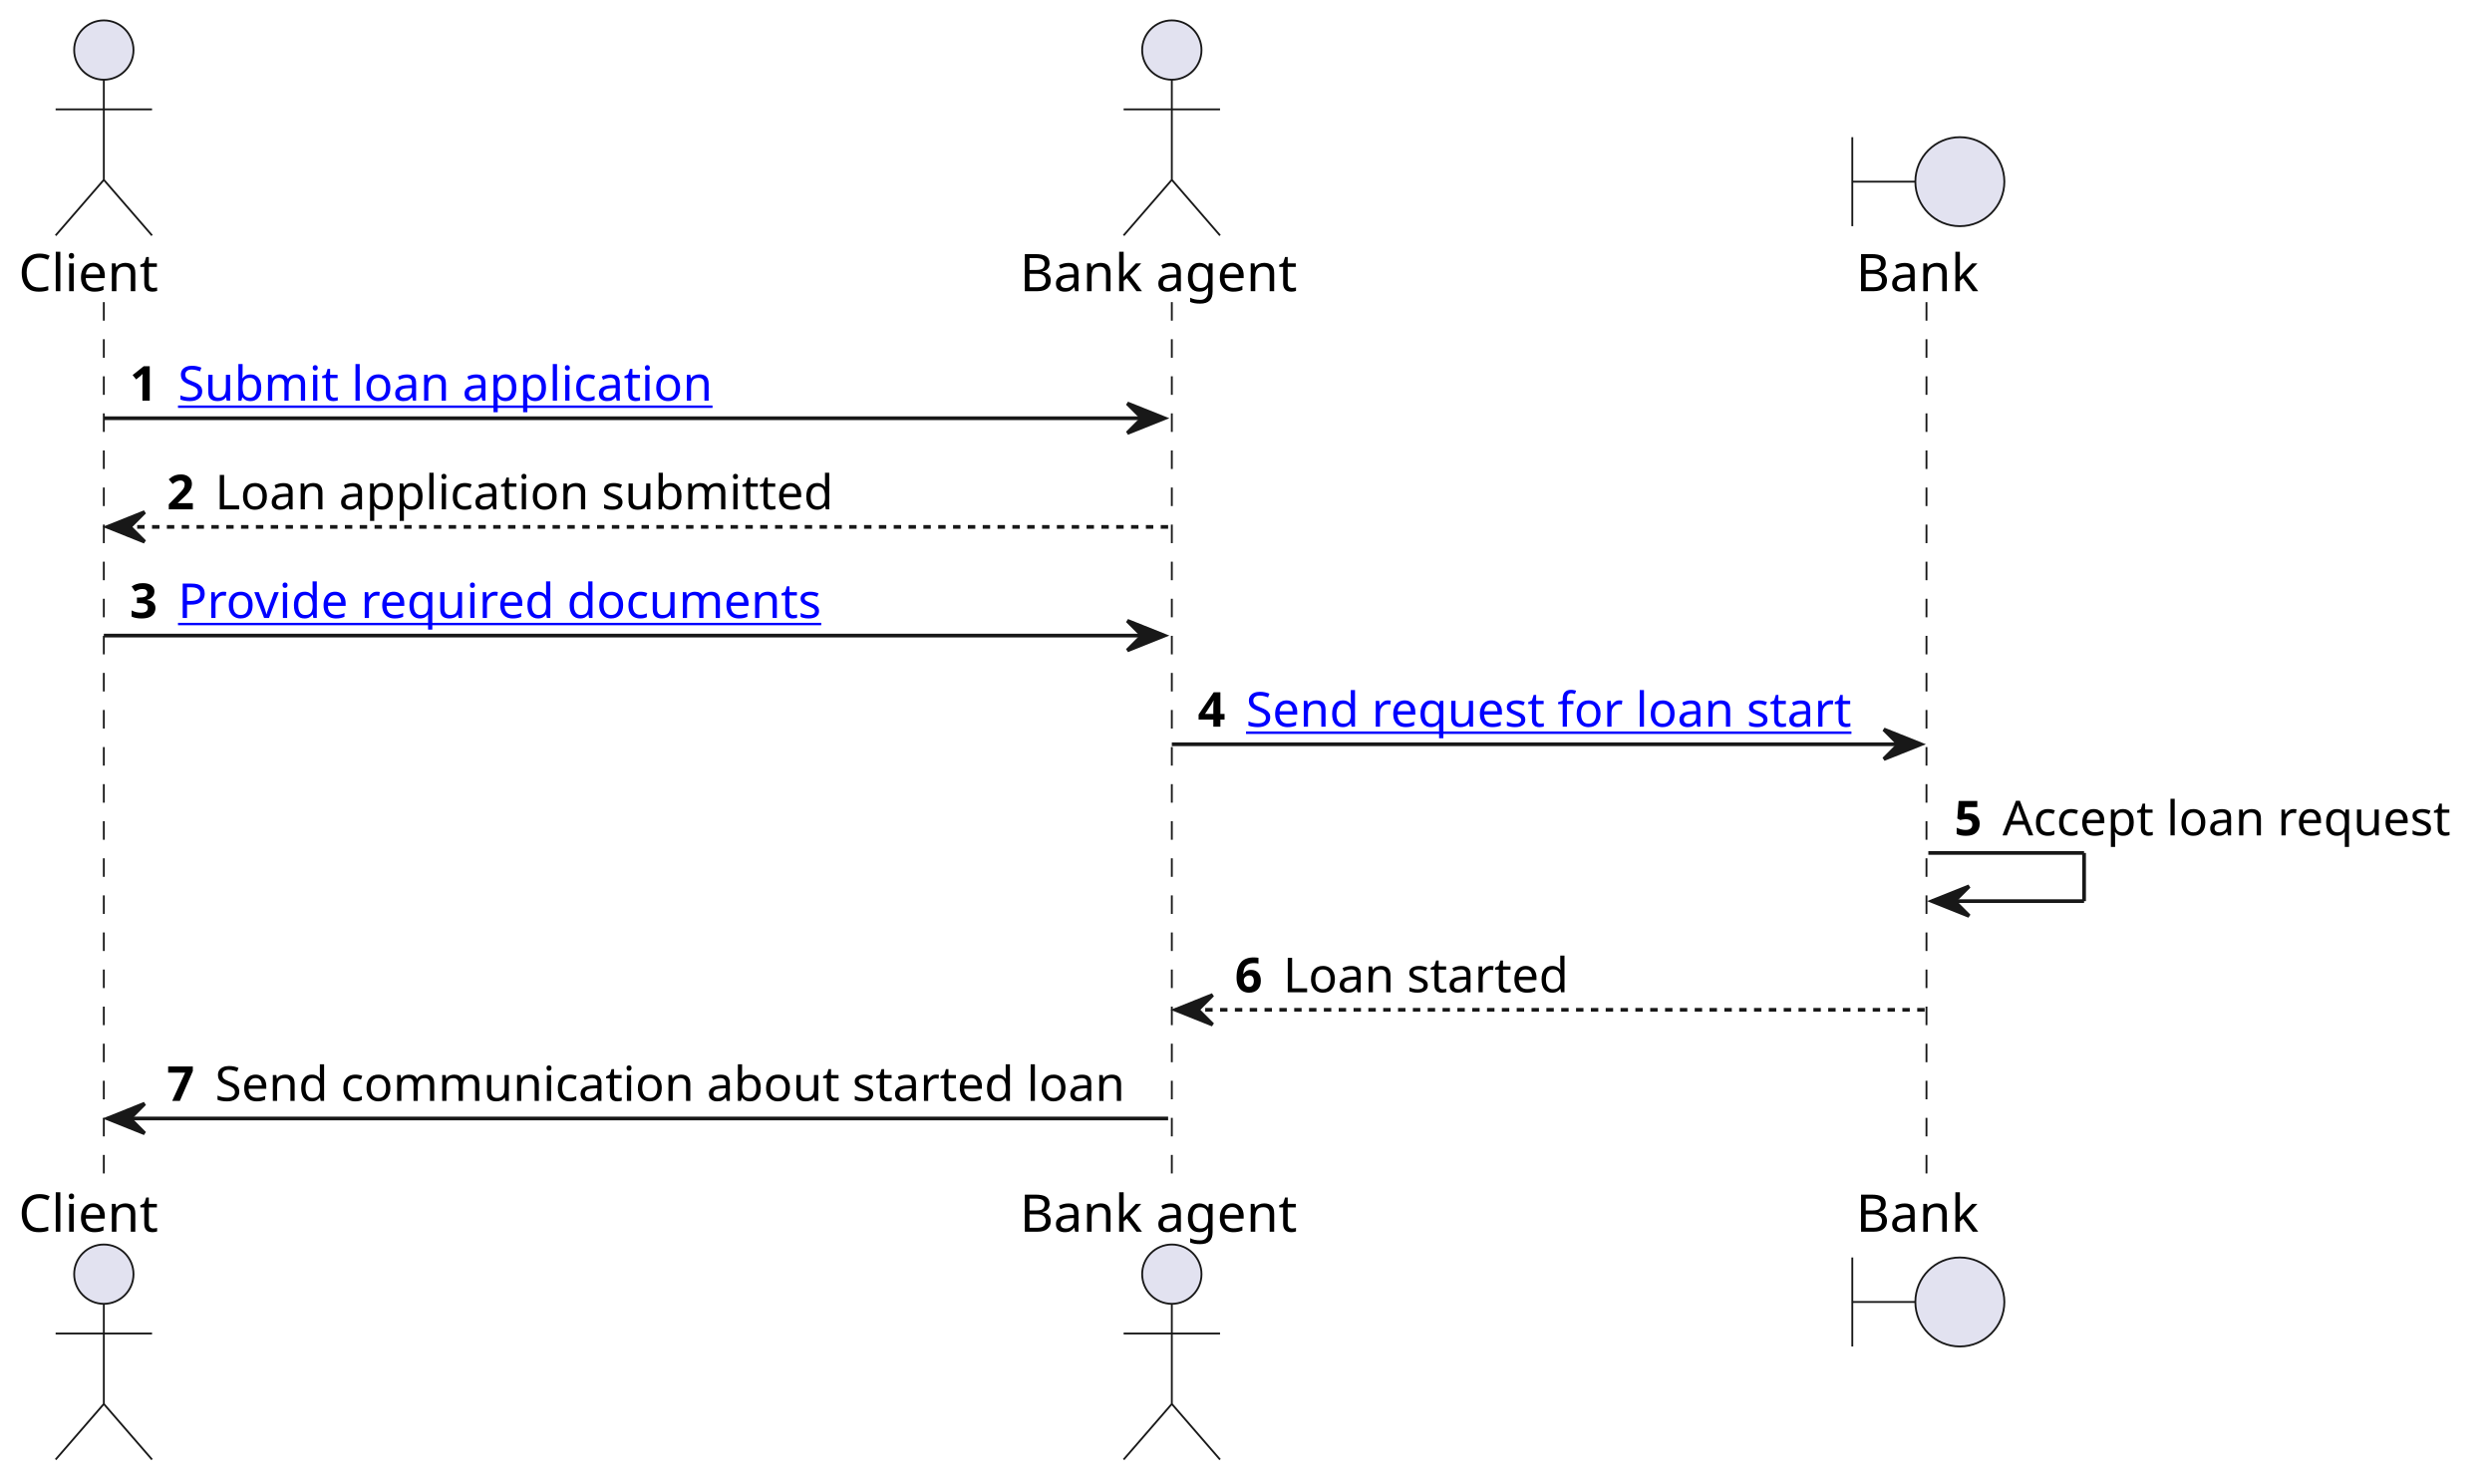
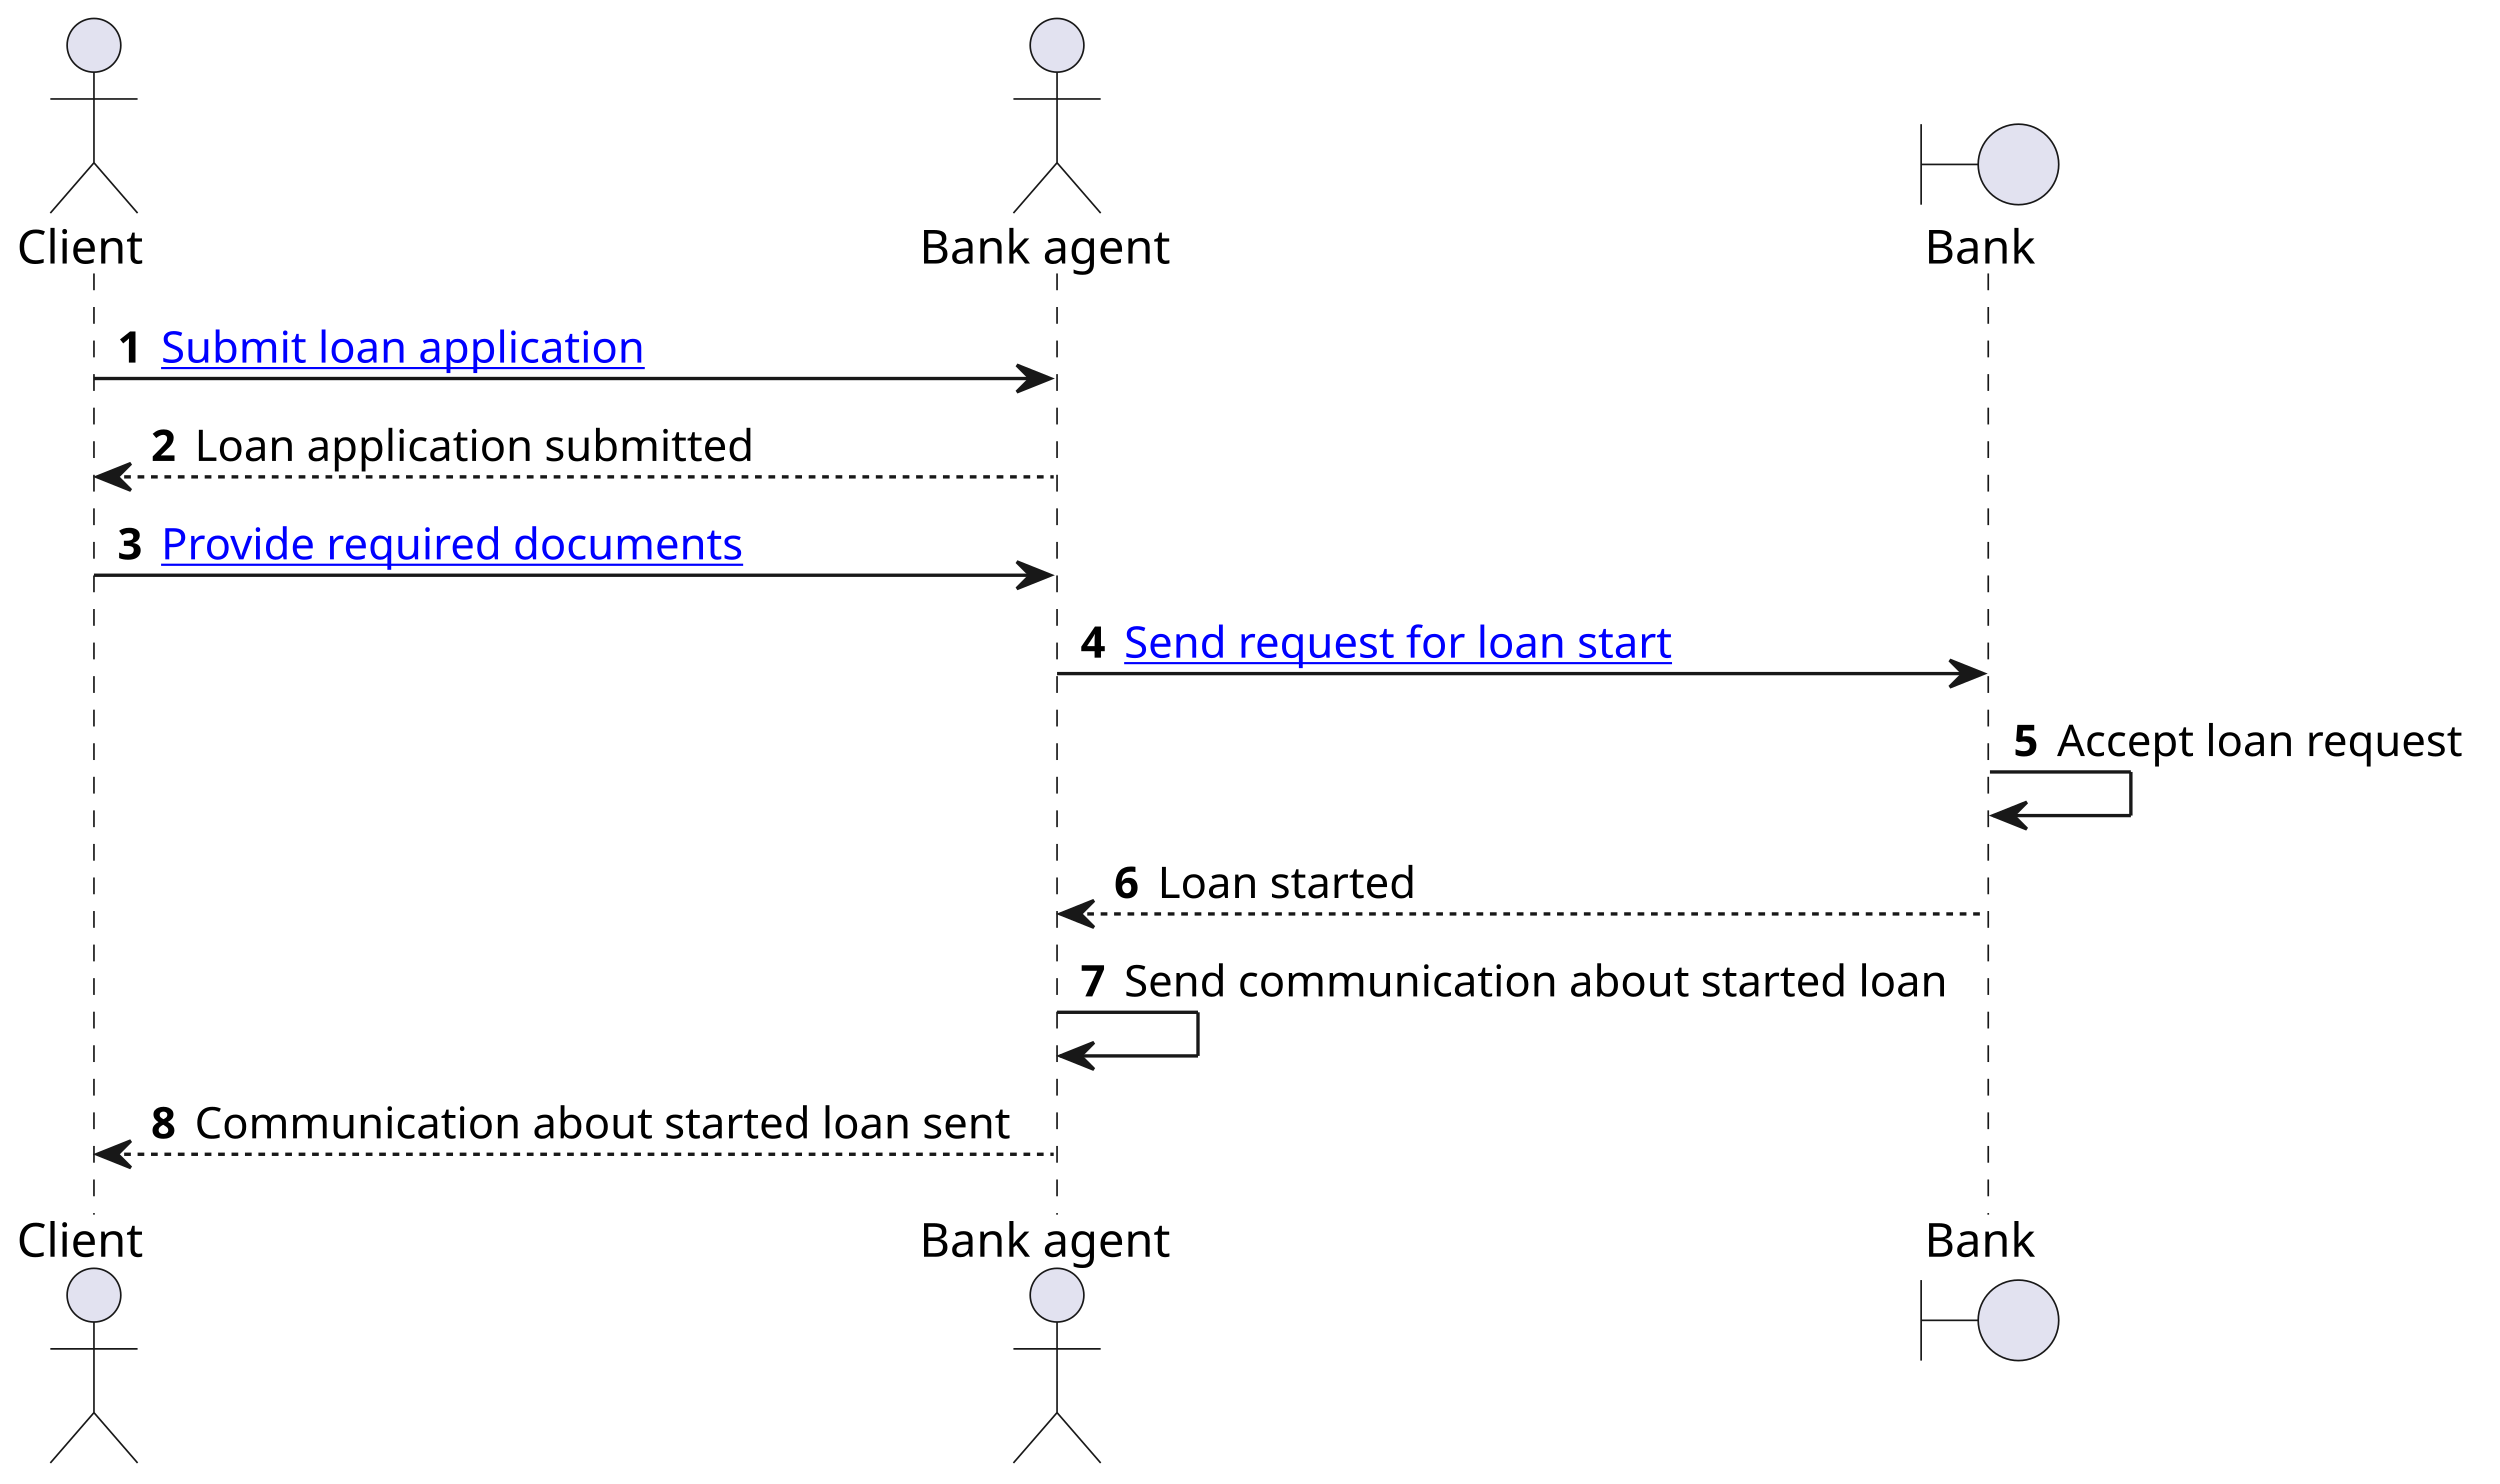
- <svg xmlns="http://www.w3.org/2000/svg" xmlns:xlink="http://www.w3.org/1999/xlink" contentStyleType="text/css" height="400px" preserveAspectRatio="none" style="width:672px;height:400px;background:#FFFFFF;" version="1.1" viewBox="0 0 672 400" width="672px" zoomAndPan="magnify">
+ <svg xmlns="http://www.w3.org/2000/svg" xmlns:xlink="http://www.w3.org/1999/xlink" contentStyleType="text/css" height="442px" preserveAspectRatio="none" style="width:745px;height:442px;background:#FFFFFF;" version="1.1" viewBox="0 0 745 442" width="745px" zoomAndPan="magnify">
  <defs />
  <g>
-     <line style="stroke:#181818;stroke-width:0.5;stroke-dasharray:5.0,5.0;" x1="28" x2="28" y1="81.488" y2="319.662" />
-     <line style="stroke:#181818;stroke-width:0.5;stroke-dasharray:5.0,5.0;" x1="316" x2="316" y1="81.488" y2="319.662" />
-     <line style="stroke:#181818;stroke-width:0.5;stroke-dasharray:5.0,5.0;" x1="519.5" x2="519.5" y1="81.488" y2="319.662" />
+     <line style="stroke:#181818;stroke-width:0.5;stroke-dasharray:5.0,5.0;" x1="28" x2="28" y1="81.488" y2="361.973" />
+     <line style="stroke:#181818;stroke-width:0.5;stroke-dasharray:5.0,5.0;" x1="315" x2="315" y1="81.488" y2="361.973" />
+     <line style="stroke:#181818;stroke-width:0.5;stroke-dasharray:5.0,5.0;" x1="592.5" x2="592.5" y1="81.488" y2="361.973" />
    <text fill="#000000" font-family="sans-serif" font-size="14" lengthAdjust="spacing" textLength="40" x="5" y="78.535">Client</text>
    <ellipse cx="28" cy="13.5" fill="#E2E2F0" rx="8" ry="8" style="stroke:#181818;stroke-width:0.5;" />
    <path d="M28,21.5 L28,48.5 M15,29.5 L41,29.5 M28,48.5 L15,63.5 M28,48.5 L41,63.5 " fill="none" style="stroke:#181818;stroke-width:0.5;" />
-     <text fill="#000000" font-family="sans-serif" font-size="14" lengthAdjust="spacing" textLength="40" x="5" y="332.197">Client</text>
-     <ellipse cx="28" cy="343.65" fill="#E2E2F0" rx="8" ry="8" style="stroke:#181818;stroke-width:0.5;" />
-     <path d="M28,351.65 L28,378.65 M15,359.65 L41,359.65 M28,378.65 L15,393.65 M28,378.65 L41,393.65 " fill="none" style="stroke:#181818;stroke-width:0.5;" />
-     <text fill="#000000" font-family="sans-serif" font-size="14" lengthAdjust="spacing" textLength="76" x="275" y="78.535">Bank agent</text>
-     <ellipse cx="316" cy="13.5" fill="#E2E2F0" rx="8" ry="8" style="stroke:#181818;stroke-width:0.5;" />
-     <path d="M316,21.5 L316,48.5 M303,29.5 L329,29.5 M316,48.5 L303,63.5 M316,48.5 L329,63.5 " fill="none" style="stroke:#181818;stroke-width:0.5;" />
-     <text fill="#000000" font-family="sans-serif" font-size="14" lengthAdjust="spacing" textLength="76" x="275" y="332.197">Bank agent</text>
-     <ellipse cx="316" cy="343.65" fill="#E2E2F0" rx="8" ry="8" style="stroke:#181818;stroke-width:0.5;" />
-     <path d="M316,351.65 L316,378.65 M303,359.65 L329,359.65 M316,378.65 L303,393.65 M316,378.65 L329,393.65 " fill="none" style="stroke:#181818;stroke-width:0.5;" />
-     <text fill="#000000" font-family="sans-serif" font-size="14" lengthAdjust="spacing" textLength="33" x="500.5" y="78.535">Bank</text>
-     <path d="M499.5,37 L499.5,61 M499.5,49 L516.5,49 " fill="none" style="stroke:#181818;stroke-width:0.5;" />
-     <ellipse cx="528.5" cy="49" fill="#E2E2F0" rx="12" ry="12" style="stroke:#181818;stroke-width:0.5;" />
-     <text fill="#000000" font-family="sans-serif" font-size="14" lengthAdjust="spacing" textLength="33" x="500.5" y="332.197">Bank</text>
-     <path d="M499.5,339.15 L499.5,363.15 M499.5,351.15 L516.5,351.15 " fill="none" style="stroke:#181818;stroke-width:0.5;" />
-     <ellipse cx="528.5" cy="351.15" fill="#E2E2F0" rx="12" ry="12" style="stroke:#181818;stroke-width:0.5;" />
-     <polygon fill="#181818" points="304,108.799,314,112.799,304,116.799,308,112.799" style="stroke:#181818;stroke-width:1.0;" />
-     <line style="stroke:#181818;stroke-width:1.0;" x1="28" x2="310" y1="112.799" y2="112.799" />
+     <text fill="#000000" font-family="sans-serif" font-size="14" lengthAdjust="spacing" textLength="40" x="5" y="374.508">Client</text>
+     <ellipse cx="28" cy="385.961" fill="#E2E2F0" rx="8" ry="8" style="stroke:#181818;stroke-width:0.5;" />
+     <path d="M28,393.961 L28,420.961 M15,401.961 L41,401.961 M28,420.961 L15,435.961 M28,420.961 L41,435.961 " fill="none" style="stroke:#181818;stroke-width:0.5;" />
+     <text fill="#000000" font-family="sans-serif" font-size="14" lengthAdjust="spacing" textLength="76" x="274" y="78.535">Bank agent</text>
+     <ellipse cx="315" cy="13.5" fill="#E2E2F0" rx="8" ry="8" style="stroke:#181818;stroke-width:0.5;" />
+     <path d="M315,21.5 L315,48.5 M302,29.5 L328,29.5 M315,48.5 L302,63.5 M315,48.5 L328,63.5 " fill="none" style="stroke:#181818;stroke-width:0.5;" />
+     <text fill="#000000" font-family="sans-serif" font-size="14" lengthAdjust="spacing" textLength="76" x="274" y="374.508">Bank agent</text>
+     <ellipse cx="315" cy="385.961" fill="#E2E2F0" rx="8" ry="8" style="stroke:#181818;stroke-width:0.5;" />
+     <path d="M315,393.961 L315,420.961 M302,401.961 L328,401.961 M315,420.961 L302,435.961 M315,420.961 L328,435.961 " fill="none" style="stroke:#181818;stroke-width:0.5;" />
+     <text fill="#000000" font-family="sans-serif" font-size="14" lengthAdjust="spacing" textLength="33" x="573.5" y="78.535">Bank</text>
+     <path d="M572.5,37 L572.5,61 M572.5,49 L589.5,49 " fill="none" style="stroke:#181818;stroke-width:0.5;" />
+     <ellipse cx="601.5" cy="49" fill="#E2E2F0" rx="12" ry="12" style="stroke:#181818;stroke-width:0.5;" />
+     <text fill="#000000" font-family="sans-serif" font-size="14" lengthAdjust="spacing" textLength="33" x="573.5" y="374.508">Bank</text>
+     <path d="M572.5,381.461 L572.5,405.461 M572.5,393.461 L589.5,393.461 " fill="none" style="stroke:#181818;stroke-width:0.5;" />
+     <ellipse cx="601.5" cy="393.461" fill="#E2E2F0" rx="12" ry="12" style="stroke:#181818;stroke-width:0.5;" />
+     <polygon fill="#181818" points="303,108.799,313,112.799,303,116.799,307,112.799" style="stroke:#181818;stroke-width:1.0;" />
+     <line style="stroke:#181818;stroke-width:1.0;" x1="28" x2="309" y1="112.799" y2="112.799" />
    <text fill="#000000" font-family="sans-serif" font-size="13" font-weight="bold" lengthAdjust="spacing" textLength="9" x="35" y="108.057">1</text>
    <a href="https://github.com/PawelJaworski/ddd-loan-application/blob/main/src/main/java/pl/javorek/ddd/service/applicationforloan/application/command/ApplicationForALoanCmdFacade.java" target="_top" title="https://github.com/PawelJaworski/ddd-loan-application/blob/main/src/main/java/pl/javorek/ddd/service/applicationforloan/application/command/ApplicationForALoanCmdFacade.java" xlink:actuate="onRequest" xlink:href="https://github.com/PawelJaworski/ddd-loan-application/blob/main/src/main/java/pl/javorek/ddd/service/applicationforloan/application/command/ApplicationForALoanCmdFacade.java" xlink:show="new" xlink:title="https://github.com/PawelJaworski/ddd-loan-application/blob/main/src/main/java/pl/javorek/ddd/service/applicationforloan/application/command/ApplicationForALoanCmdFacade.java" xlink:type="simple">
      <text fill="#0000FF" font-family="sans-serif" font-size="13" lengthAdjust="spacing" text-decoration="underline" textLength="149" x="48" y="108.057">Submit loan application</text>
    </a>
    <polygon fill="#181818" points="39,138.109,29,142.109,39,146.109,35,142.109" style="stroke:#181818;stroke-width:1.0;" />
-     <line style="stroke:#181818;stroke-width:1.0;stroke-dasharray:2.0,2.0;" x1="33" x2="315" y1="142.109" y2="142.109" />
+     <line style="stroke:#181818;stroke-width:1.0;stroke-dasharray:2.0,2.0;" x1="33" x2="314" y1="142.109" y2="142.109" />
    <text fill="#000000" font-family="sans-serif" font-size="13" font-weight="bold" lengthAdjust="spacing" textLength="9" x="45" y="137.367">2</text>
    <text fill="#000000" font-family="sans-serif" font-size="13" lengthAdjust="spacing" textLength="172" x="58" y="137.367">Loan application submitted</text>
-     <polygon fill="#181818" points="304,167.42,314,171.42,304,175.42,308,171.42" style="stroke:#181818;stroke-width:1.0;" />
-     <line style="stroke:#181818;stroke-width:1.0;" x1="28" x2="310" y1="171.42" y2="171.42" />
+     <polygon fill="#181818" points="303,167.42,313,171.42,303,175.42,307,171.42" style="stroke:#181818;stroke-width:1.0;" />
+     <line style="stroke:#181818;stroke-width:1.0;" x1="28" x2="309" y1="171.42" y2="171.42" />
    <text fill="#000000" font-family="sans-serif" font-size="13" font-weight="bold" lengthAdjust="spacing" textLength="9" x="35" y="166.678">3</text>
    <a href="https://github.com/PawelJaworski/ddd-loan-application/blob/main/src/main/java/pl/javorek/ddd/service/applicationforloan/application/command/ApplicationForALoanCmdFacade.java" target="_top" title="https://github.com/PawelJaworski/ddd-loan-application/blob/main/src/main/java/pl/javorek/ddd/service/applicationforloan/application/command/ApplicationForALoanCmdFacade.java" xlink:actuate="onRequest" xlink:href="https://github.com/PawelJaworski/ddd-loan-application/blob/main/src/main/java/pl/javorek/ddd/service/applicationforloan/application/command/ApplicationForALoanCmdFacade.java" xlink:show="new" xlink:title="https://github.com/PawelJaworski/ddd-loan-application/blob/main/src/main/java/pl/javorek/ddd/service/applicationforloan/application/command/ApplicationForALoanCmdFacade.java" xlink:type="simple">
      <text fill="#0000FF" font-family="sans-serif" font-size="13" lengthAdjust="spacing" text-decoration="underline" textLength="176" x="48" y="166.678">Provide required documents</text>
    </a>
-     <polygon fill="#181818" points="508,196.731,518,200.731,508,204.731,512,200.731" style="stroke:#181818;stroke-width:1.0;" />
-     <line style="stroke:#181818;stroke-width:1.0;" x1="316" x2="514" y1="200.731" y2="200.731" />
-     <text fill="#000000" font-family="sans-serif" font-size="13" font-weight="bold" lengthAdjust="spacing" textLength="9" x="323" y="195.988">4</text>
+     <polygon fill="#181818" points="581,196.731,591,200.731,581,204.731,585,200.731" style="stroke:#181818;stroke-width:1.0;" />
+     <line style="stroke:#181818;stroke-width:1.0;" x1="315" x2="587" y1="200.731" y2="200.731" />
+     <text fill="#000000" font-family="sans-serif" font-size="13" font-weight="bold" lengthAdjust="spacing" textLength="9" x="322" y="195.988">4</text>
    <a href="https://github.com/PawelJaworski/ddd-loan-application/blob/main/src/main/java/pl/javorek/ddd/service/applicationforloan/application/command/ApplicationForALoanCmdFacade.java" target="_top" title="https://github.com/PawelJaworski/ddd-loan-application/blob/main/src/main/java/pl/javorek/ddd/service/applicationforloan/application/command/ApplicationForALoanCmdFacade.java" xlink:actuate="onRequest" xlink:href="https://github.com/PawelJaworski/ddd-loan-application/blob/main/src/main/java/pl/javorek/ddd/service/applicationforloan/application/command/ApplicationForALoanCmdFacade.java" xlink:show="new" xlink:title="https://github.com/PawelJaworski/ddd-loan-application/blob/main/src/main/java/pl/javorek/ddd/service/applicationforloan/application/command/ApplicationForALoanCmdFacade.java" xlink:type="simple">
-       <text fill="#0000FF" font-family="sans-serif" font-size="13" lengthAdjust="spacing" text-decoration="underline" textLength="167" x="336" y="195.988">Send request for loan start</text>
+       <text fill="#0000FF" font-family="sans-serif" font-size="13" lengthAdjust="spacing" text-decoration="underline" textLength="167" x="335" y="195.988">Send request for loan start</text>
    </a>
-     <line style="stroke:#181818;stroke-width:1.0;" x1="520" x2="562" y1="230.041" y2="230.041" />
-     <line style="stroke:#181818;stroke-width:1.0;" x1="562" x2="562" y1="230.041" y2="243.041" />
-     <line style="stroke:#181818;stroke-width:1.0;" x1="521" x2="562" y1="243.041" y2="243.041" />
-     <polygon fill="#181818" points="531,239.041,521,243.041,531,247.041,527,243.041" style="stroke:#181818;stroke-width:1.0;" />
-     <text fill="#000000" font-family="sans-serif" font-size="13" font-weight="bold" lengthAdjust="spacing" textLength="9" x="527" y="225.299">5</text>
-     <text fill="#000000" font-family="sans-serif" font-size="13" lengthAdjust="spacing" textLength="125" x="540" y="225.299">Accept loan request</text>
-     <polygon fill="#181818" points="327,268.352,317,272.352,327,276.352,323,272.352" style="stroke:#181818;stroke-width:1.0;" />
-     <line style="stroke:#181818;stroke-width:1.0;stroke-dasharray:2.0,2.0;" x1="321" x2="519" y1="272.352" y2="272.352" />
-     <text fill="#000000" font-family="sans-serif" font-size="13" font-weight="bold" lengthAdjust="spacing" textLength="9" x="333" y="267.609">6</text>
-     <text fill="#000000" font-family="sans-serif" font-size="13" lengthAdjust="spacing" textLength="78" x="346" y="267.609">Loan started</text>
-     <polygon fill="#181818" points="39,297.662,29,301.662,39,305.662,35,301.662" style="stroke:#181818;stroke-width:1.0;" />
-     <line style="stroke:#181818;stroke-width:1.0;" x1="33" x2="315" y1="301.662" y2="301.662" />
-     <text fill="#000000" font-family="sans-serif" font-size="13" font-weight="bold" lengthAdjust="spacing" textLength="9" x="45" y="296.92">7</text>
-     <text fill="#000000" font-family="sans-serif" font-size="13" lengthAdjust="spacing" textLength="251" x="58" y="296.92">Send communication about started loan</text>
+     <line style="stroke:#181818;stroke-width:1.0;" x1="593" x2="635" y1="230.041" y2="230.041" />
+     <line style="stroke:#181818;stroke-width:1.0;" x1="635" x2="635" y1="230.041" y2="243.041" />
+     <line style="stroke:#181818;stroke-width:1.0;" x1="594" x2="635" y1="243.041" y2="243.041" />
+     <polygon fill="#181818" points="604,239.041,594,243.041,604,247.041,600,243.041" style="stroke:#181818;stroke-width:1.0;" />
+     <text fill="#000000" font-family="sans-serif" font-size="13" font-weight="bold" lengthAdjust="spacing" textLength="9" x="600" y="225.299">5</text>
+     <text fill="#000000" font-family="sans-serif" font-size="13" lengthAdjust="spacing" textLength="125" x="613" y="225.299">Accept loan request</text>
+     <polygon fill="#181818" points="326,268.352,316,272.352,326,276.352,322,272.352" style="stroke:#181818;stroke-width:1.0;" />
+     <line style="stroke:#181818;stroke-width:1.0;stroke-dasharray:2.0,2.0;" x1="320" x2="592" y1="272.352" y2="272.352" />
+     <text fill="#000000" font-family="sans-serif" font-size="13" font-weight="bold" lengthAdjust="spacing" textLength="9" x="332" y="267.609">6</text>
+     <text fill="#000000" font-family="sans-serif" font-size="13" lengthAdjust="spacing" textLength="78" x="345" y="267.609">Loan started</text>
+     <line style="stroke:#181818;stroke-width:1.0;" x1="315" x2="357" y1="301.662" y2="301.662" />
+     <line style="stroke:#181818;stroke-width:1.0;" x1="357" x2="357" y1="301.662" y2="314.662" />
+     <line style="stroke:#181818;stroke-width:1.0;" x1="316" x2="357" y1="314.662" y2="314.662" />
+     <polygon fill="#181818" points="326,310.662,316,314.662,326,318.662,322,314.662" style="stroke:#181818;stroke-width:1.0;" />
+     <text fill="#000000" font-family="sans-serif" font-size="13" font-weight="bold" lengthAdjust="spacing" textLength="9" x="322" y="296.92">7</text>
+     <text fill="#000000" font-family="sans-serif" font-size="13" lengthAdjust="spacing" textLength="251" x="335" y="296.92">Send communication about started loan</text>
+     <polygon fill="#181818" points="39,339.973,29,343.973,39,347.973,35,343.973" style="stroke:#181818;stroke-width:1.0;" />
+     <line style="stroke:#181818;stroke-width:1.0;stroke-dasharray:2.0,2.0;" x1="33" x2="314" y1="343.973" y2="343.973" />
+     <text fill="#000000" font-family="sans-serif" font-size="13" font-weight="bold" lengthAdjust="spacing" textLength="9" x="45" y="339.231">8</text>
+     <text fill="#000000" font-family="sans-serif" font-size="13" lengthAdjust="spacing" textLength="250" x="58" y="339.231">Communication about started loan sent</text>
  </g>
</svg>
